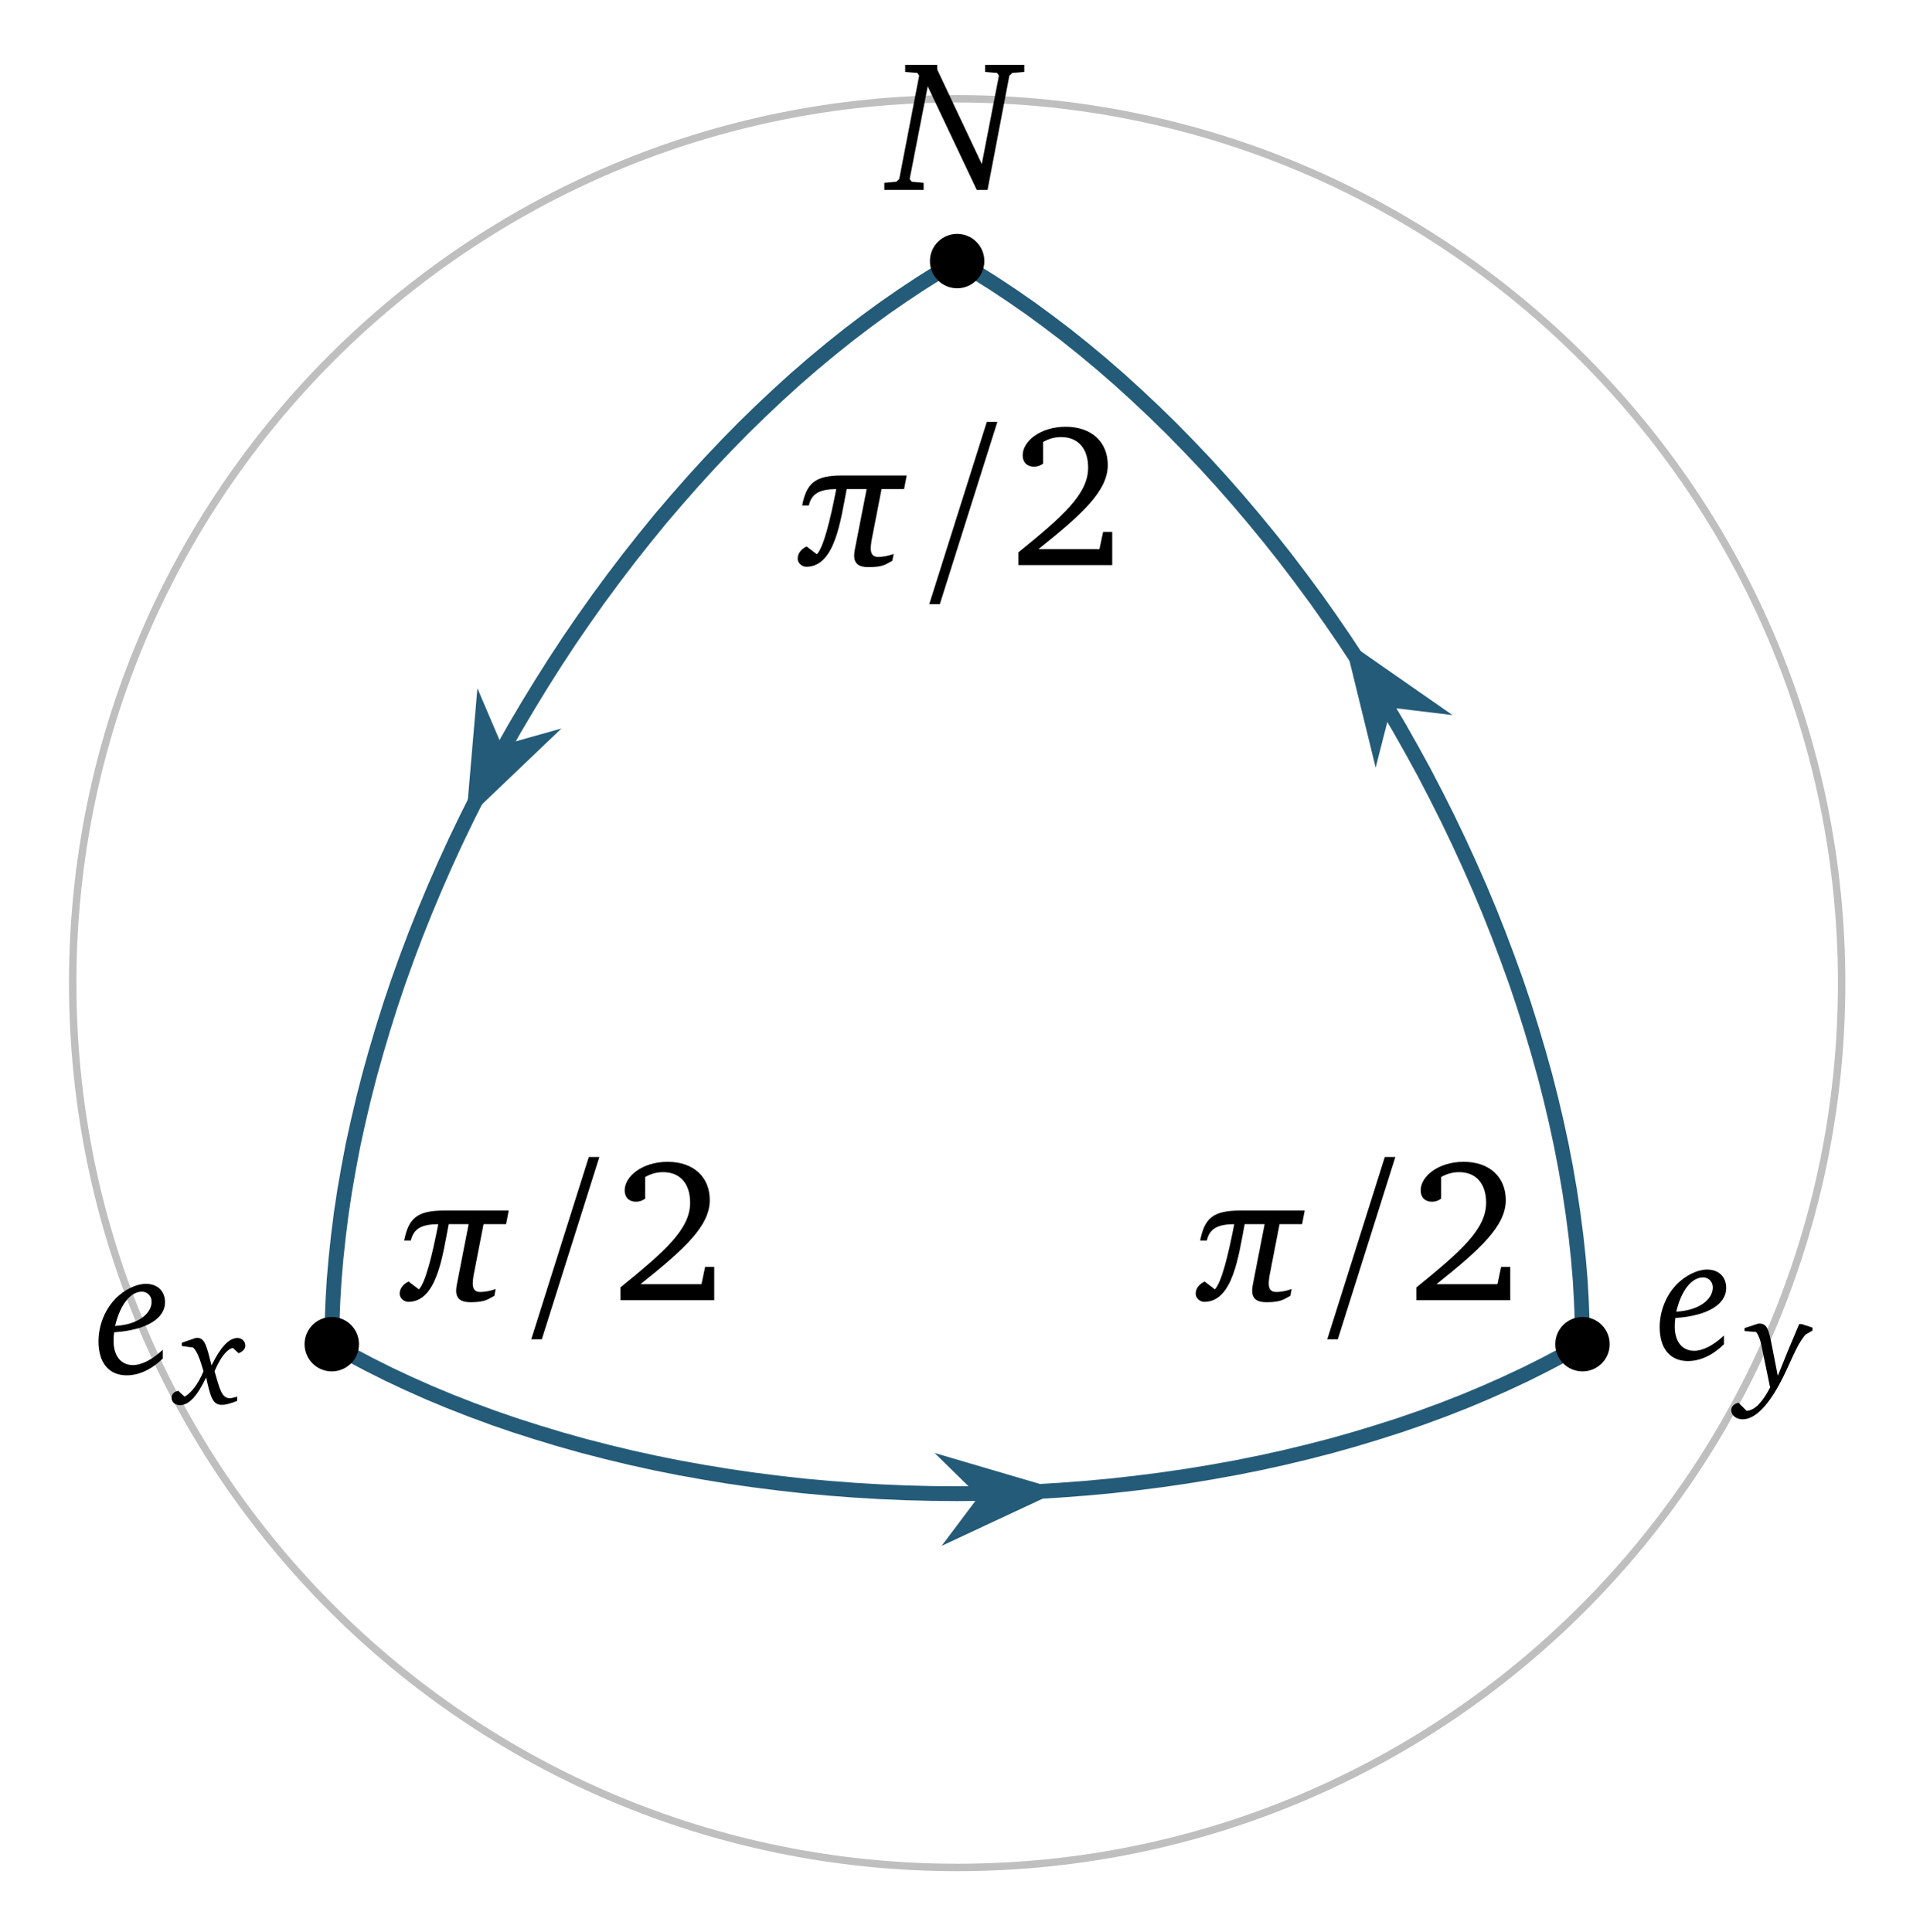
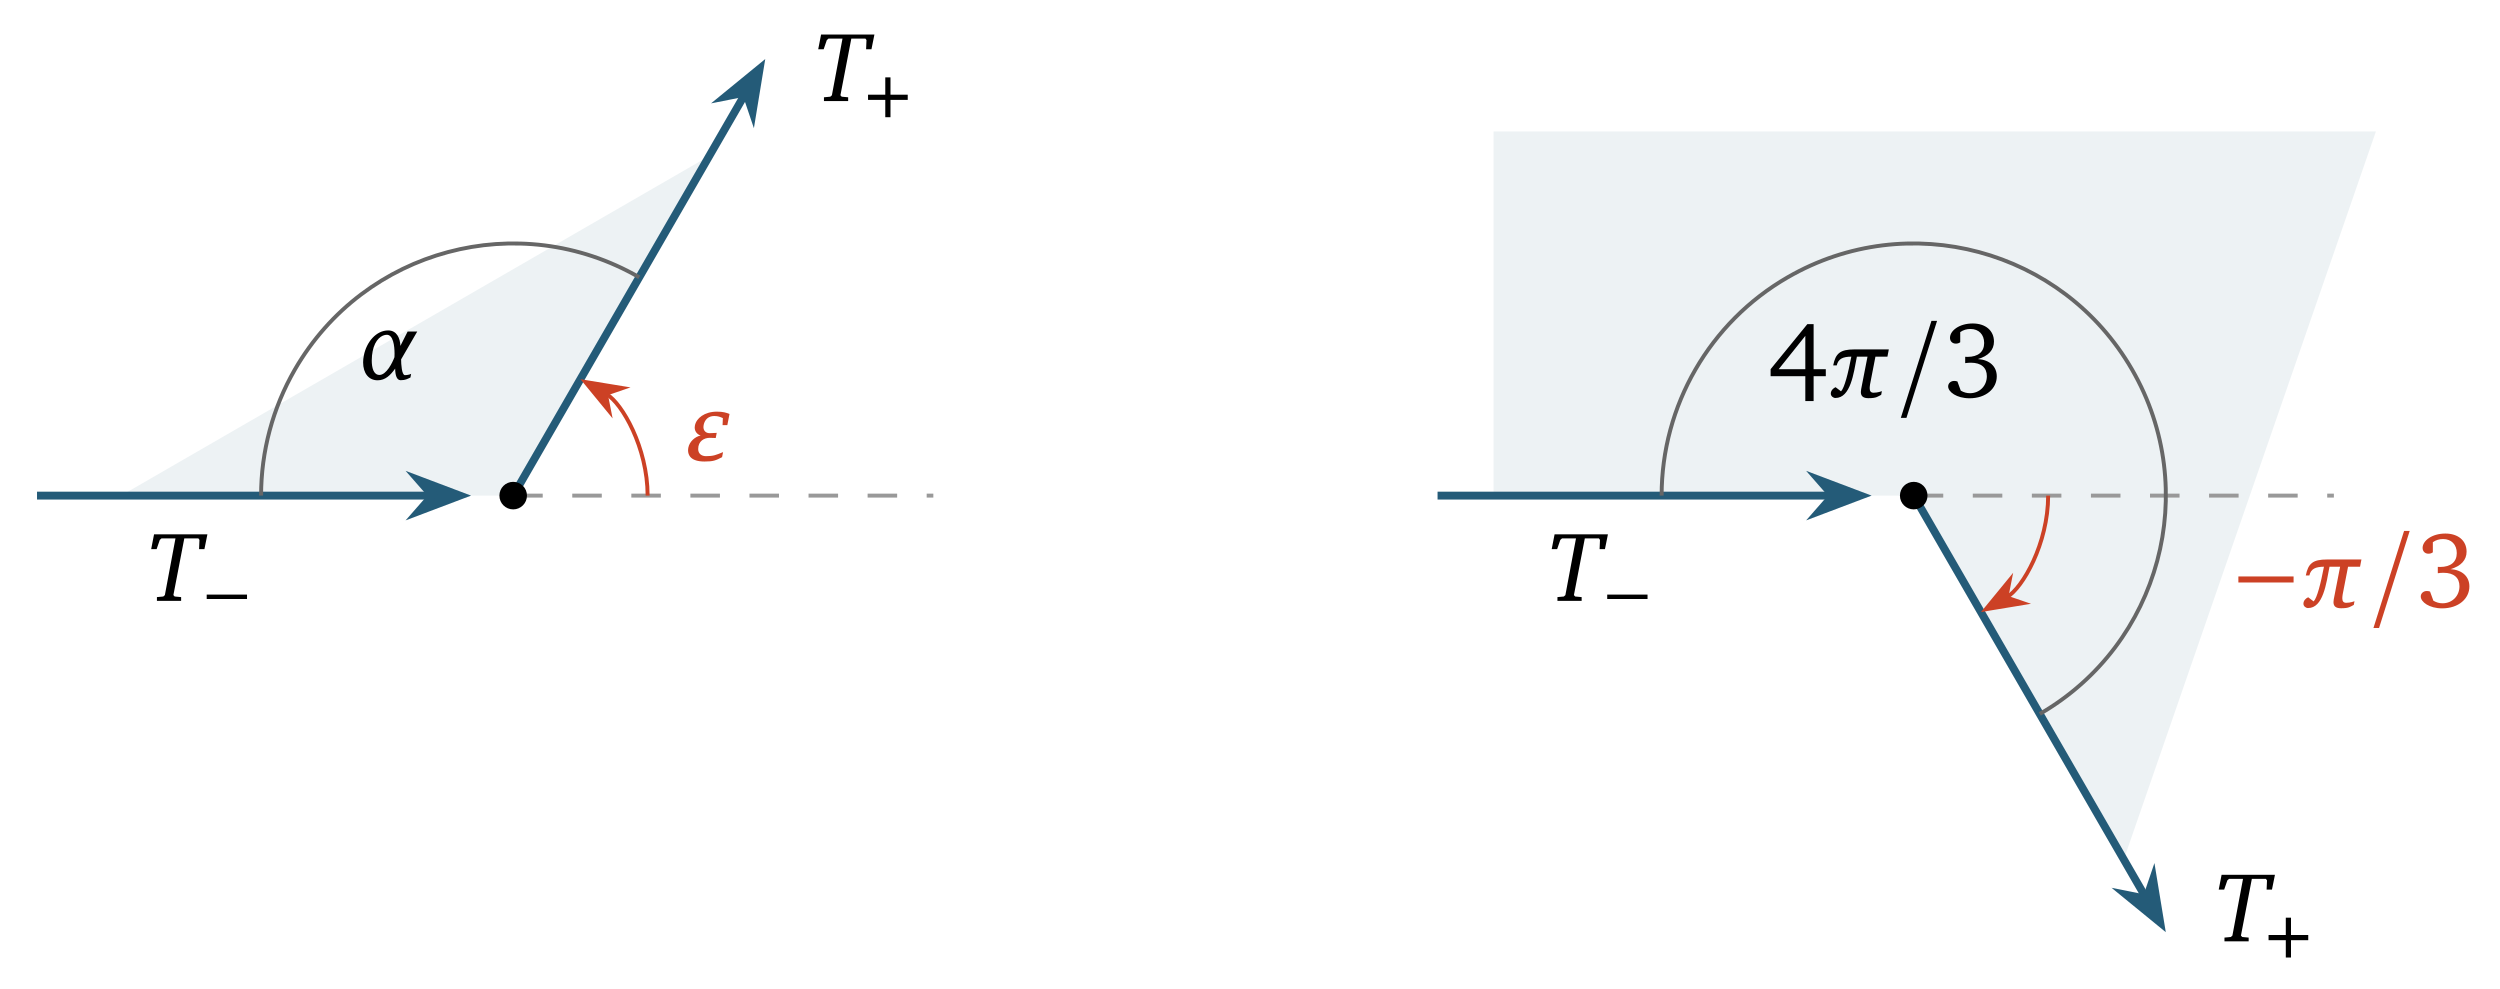
- <svg xmlns="http://www.w3.org/2000/svg" version="1.1" width="103pt" height="104pt" viewBox="0 -104 103 104">
+ <svg xmlns="http://www.w3.org/2000/svg" version="1.1" width="253pt" height="100pt" viewBox="0 -100 253 100">
  <g id="page1">
    <g transform="scale(1 -1)">
-       <path d="M99.16 51.059C99.16 77.359 77.836 98.68 51.535 98.68C25.234 98.68 3.914 77.359 3.914 51.059C3.914 24.754 25.234 3.434 51.535 3.434C77.836 3.434 99.16 24.754 99.16 51.059Z" stroke="#bfbfbf" fill="none" stroke-width=".399" />
-       <path d="M51.535 89.941L50.559 89.356L49.582 88.742L48.605 88.094L47.629 87.418L46.656 86.707L45.691 85.973L44.73 85.203L43.77 84.406L42.82 83.582L41.879 82.727L40.945 81.848L40.02 80.945L39.105 80.012L38.203 79.059L37.309 78.078L36.426 77.074L35.555 76.055L34.703 75.008L33.859 73.941L33.035 72.859L32.223 71.758L31.43 70.637L30.648 69.496L29.891 68.344L29.152 67.176L28.43 65.996L27.723 64.801L27.043 63.598L26.383 62.383L25.742 61.156L25.125 59.922L24.527 58.68L23.953 57.43L23.406 56.18L22.879 54.922L22.375 53.66L21.898 52.395L21.445 51.133L21.02 49.871L20.621 48.605L20.246 47.344L19.895 46.086L19.574 44.832L19.281 43.586L19.008 42.34L18.773 41.105L18.559 39.879L18.375 38.664L18.223 37.457L18.094 36.262L17.992 35.078L17.922 33.91L17.879 32.754L17.863 31.613" stroke="#245b78" fill="none" stroke-width=".797" stroke-miterlimit="10" />
-       <path d="M25.586 60.887L28.797 63.953L26.785 63.387L25.965 65.309Z" fill="#245b78" />
-       <path d="M25.586 60.887L28.797 63.953L26.785 63.387L25.965 65.309Z" stroke="#245b78" fill="none" stroke-width=".797" stroke-miterlimit="10" />
-       <path d="M17.863 31.613L18.859 31.059L19.879 30.52L20.926 29.996L22 29.492L23.098 29.004L24.223 28.535L25.371 28.086L26.535 27.656L27.723 27.246L28.938 26.859L30.164 26.488L31.414 26.137L32.676 25.812L33.953 25.504L35.25 25.219L36.559 24.957L37.879 24.719L39.211 24.5L40.555 24.305L41.906 24.133L43.266 23.98L44.633 23.855L46.008 23.75L47.387 23.668L48.77 23.609L50.152 23.574L51.535 23.562L52.918 23.574L54.305 23.609L55.684 23.668L57.062 23.75L58.438 23.855L59.805 23.98L61.164 24.133L62.516 24.305L63.859 24.5L65.191 24.719L66.512 24.957L67.82 25.219L69.117 25.504L70.398 25.812L71.66 26.137L72.906 26.488L74.133 26.859L75.348 27.246L76.535 27.656L77.703 28.086L78.852 28.535L79.969 29.004L81.07 29.492L82.144 29.996L83.191 30.52L84.215 31.059L85.207 31.613" stroke="#245b78" fill="none" stroke-width=".797" stroke-miterlimit="10" />
-       <path d="M56 23.668L51.738 24.922L53.23 23.457L51.977 21.789Z" fill="#245b78" />
-       <path d="M56 23.668L51.738 24.922L53.23 23.457L51.977 21.789Z" stroke="#245b78" fill="none" stroke-width=".797" stroke-miterlimit="10" />
-       <path d="M85.207 31.613L85.191 32.754L85.148 33.906L85.082 35.078L84.981 36.262L84.852 37.457L84.695 38.66L84.512 39.879L84.301 41.105L84.062 42.34L83.793 43.586L83.5 44.832L83.18 46.086L82.828 47.344L82.453 48.605L82.055 49.867L81.629 51.133L81.172 52.395L80.695 53.66L80.195 54.922L79.668 56.18L79.117 57.43L78.543 58.68L77.949 59.922L77.328 61.156L76.691 62.383L76.027 63.598L75.348 64.801L74.641 65.996L73.918 67.176L73.18 68.344L72.422 69.496L71.641 70.637L70.852 71.754L70.039 72.856L69.215 73.941L68.371 75.008L67.516 76.051L66.648 77.074L65.766 78.078L64.871 79.059L63.965 80.012L63.051 80.945L62.125 81.848L61.191 82.727L60.25 83.582L59.301 84.406L58.344 85.203L57.383 85.973L56.414 86.707L55.445 87.418L54.469 88.094L53.492 88.742L52.516 89.356L51.535 89.938" stroke="#245b78" fill="none" stroke-width=".797" stroke-miterlimit="10" />
-       <path d="M73.023 68.617L74.078 64.305L74.594 66.328L76.668 66.078Z" fill="#245b78" />
-       <path d="M73.023 68.617L74.078 64.305L74.594 66.328L76.668 66.078Z" stroke="#245b78" fill="none" stroke-width=".797" stroke-miterlimit="10" />
-       <path d="M53 89.941C53 90.75 52.344 91.406 51.535 91.406C50.727 91.406 50.07 90.75 50.07 89.941S50.727 88.477 51.535 88.477C52.344 88.477 53 89.133 53 89.941Z" />
-       <path d="M48.738 100.507V100.126L49.39 100.075L49.49 99.925L48.417 94.356L48.256 94.215L47.614 94.155V93.774H49.731V94.155L49.089 94.215L48.979 94.356L49.952 99.353L52.591 93.774H53.173L54.347 99.925L54.508 100.075L55.15 100.126V100.507H53.043V100.126L53.685 100.075L53.785 99.925L52.862 95.169L50.464 100.256V100.507H48.738Z" />
-       <path d="M19.328 31.613C19.328 32.422 18.672 33.078 17.863 33.078S16.398 32.422 16.398 31.613S17.055 30.148 17.863 30.148S19.328 30.805 19.328 31.613Z" />
-       <path d="M6.195 32.595C6.486 33.809 7.058 34.441 7.64 34.441C7.931 34.441 8.162 34.21 8.162 33.899C8.162 33.267 7.449 32.665 6.195 32.595ZM6.145 32.254C7.931 32.374 8.884 33.016 8.884 33.869C8.884 34.471 8.483 34.862 7.85 34.862C7.359 34.862 6.707 34.572 6.195 34.04C5.633 33.448 5.302 32.605 5.302 31.762C5.302 30.598 5.874 29.936 6.817 29.936C7.479 29.936 8.142 30.237 8.763 30.839V31.31C8.182 30.768 7.62 30.487 7.158 30.487C6.516 30.487 6.114 30.979 6.114 31.792C6.114 31.952 6.124 32.113 6.145 32.254Z" />
-       <path d="M10.531 31.946L9.79 31.69V31.514L10.399 31.433C10.597 31.25 10.766 30.824 10.956 30.157C10.656 29.431 10.267 28.962 9.937 28.786L9.6 29.101C9.373 29.057 9.24 28.925 9.24 28.727C9.24 28.493 9.416 28.331 9.695 28.331C10.179 28.331 10.619 28.822 11.096 29.82C11.338 28.779 11.433 28.346 11.946 28.346C12.144 28.346 12.423 28.419 12.768 28.559V28.786C12.591 28.735 12.459 28.705 12.379 28.705C11.939 28.705 11.836 29.167 11.55 30.157C11.873 30.905 12.195 31.323 12.533 31.411L12.848 31.125C13.083 31.22 13.207 31.36 13.207 31.536C13.207 31.763 13.024 31.946 12.789 31.946C12.328 31.946 11.873 31.455 11.389 30.472C11.132 31.47 11.044 31.954 10.612 31.954C10.582 31.954 10.56 31.946 10.531 31.946Z" />
-       <path d="M86.672 31.613C86.672 32.422 86.016 33.078 85.207 33.078S83.742 32.422 83.742 31.613S84.398 30.148 85.207 30.148S86.672 30.805 86.672 31.613Z" />
-       <path d="M90.256 33.364C90.547 34.578 91.119 35.21 91.701 35.21C91.992 35.21 92.223 34.979 92.223 34.668C92.223 34.036 91.51 33.434 90.256 33.364ZM90.206 33.023C91.992 33.143 92.945 33.785 92.945 34.638C92.945 35.24 92.544 35.632 91.911 35.632C91.42 35.632 90.768 35.341 90.256 34.809C89.694 34.217 89.363 33.374 89.363 32.531C89.363 31.367 89.935 30.705 90.878 30.705C91.54 30.705 92.203 31.006 92.825 31.608V32.079C92.243 31.537 91.681 31.257 91.219 31.257C90.577 31.257 90.175 31.748 90.175 32.561C90.175 32.721 90.185 32.882 90.206 33.023Z" />
-       <path d="M94.653 32.715L93.934 32.48V32.319L94.557 32.268C94.689 32.092 94.785 31.843 94.851 31.505L95.305 29.298L95.327 29.313C94.895 28.484 94.491 28.052 94.044 28.022L93.611 28.455C93.369 28.418 93.216 28.25 93.216 28.052C93.216 27.788 93.472 27.568 93.831 27.568C94.44 27.568 95.107 28.184 95.782 29.408C96.391 30.508 96.684 31.527 97.219 32.129L97.593 32.349V32.503L97.014 32.693H96.874C96.412 31.615 96.031 30.691 95.723 29.907L95.481 31.146C95.269 32.217 95.217 32.723 94.748 32.723C94.719 32.723 94.682 32.723 94.653 32.715Z" />
-       <path d="M42.949 73.92C42.949 73.659 43.2 73.479 43.411 73.479C44.956 73.479 45.257 75.957 45.588 77.663H46.662L46.02 74.372C46 74.261 45.99 74.171 45.99 74.081C45.99 73.619 46.281 73.459 46.762 73.459C47.595 73.459 47.716 73.639 48.047 73.8L48.117 74.171C48.117 74.171 47.716 74.01 47.284 74.01C46.993 74.01 46.883 74.171 46.883 74.482C46.883 74.592 46.903 74.723 46.923 74.873L47.465 77.663H48.679L48.819 78.395H45.347C43.882 78.395 43.431 77.984 43.19 76.78H43.551C43.702 77.462 44.193 77.653 45.026 77.663C44.695 75.947 44.334 74.512 43.983 74.151C43.752 74.331 43.431 74.572 43.431 74.572C43.2 74.472 42.949 74.241 42.949 73.92Z" />
-       <path d="M50.035 71.464H50.603L53.701 81.281H53.133L50.035 71.464Z" />
-       <path d="M55.915 74.431C58.326 76.351 59.646 77.583 59.646 78.958C59.646 80.19 58.784 81.019 57.377 81.019C56.024 81.019 55.064 80.245 55.064 79.481C55.064 79.11 55.293 78.87 55.675 78.87C55.85 78.87 56.013 78.925 56.166 79.034V80.201C56.493 80.387 56.81 80.463 57.137 80.463C58.042 80.463 58.588 79.852 58.588 78.816C58.588 77.387 57.224 76.198 54.835 74.256V73.569H59.886V75.358H59.395L59.199 74.431H55.915Z" />
-       <path d="M64.379 34.334C64.379 34.073 64.63 33.893 64.841 33.893C66.386 33.893 66.687 36.371 67.018 38.077H68.092L67.45 34.786C67.43 34.675 67.42 34.585 67.42 34.495C67.42 34.033 67.711 33.873 68.192 33.873C69.025 33.873 69.146 34.053 69.477 34.214L69.547 34.585C69.547 34.585 69.146 34.424 68.714 34.424C68.423 34.424 68.313 34.585 68.313 34.896C68.313 35.006 68.333 35.137 68.353 35.287L68.895 38.077H70.109L70.249 38.809H66.777C65.312 38.809 64.861 38.398 64.62 37.194H64.981C65.132 37.876 65.623 38.067 66.456 38.077C66.125 36.361 65.764 34.926 65.413 34.565C65.182 34.745 64.861 34.986 64.861 34.986C64.63 34.886 64.379 34.655 64.379 34.334Z" />
-       <path d="M71.465 31.878H72.033L75.131 41.695H74.563L71.465 31.878Z" />
-       <path d="M77.345 34.845C79.756 36.765 81.076 37.997 81.076 39.372C81.076 40.604 80.214 41.434 78.807 41.434C77.454 41.434 76.494 40.659 76.494 39.895C76.494 39.524 76.723 39.284 77.105 39.284C77.28 39.284 77.443 39.339 77.596 39.448V40.615C77.923 40.801 78.24 40.877 78.567 40.877C79.472 40.877 80.018 40.266 80.018 39.23C80.018 37.801 78.654 36.612 76.265 34.67V33.983H81.316V35.772H80.825L80.629 34.845H77.345Z" />
-       <path d="M21.519 34.334C21.519 34.073 21.77 33.893 21.981 33.893C23.526 33.893 23.827 36.371 24.158 38.077H25.232L24.59 34.786C24.57 34.675 24.56 34.585 24.56 34.495C24.56 34.033 24.851 33.873 25.332 33.873C26.165 33.873 26.286 34.053 26.617 34.214L26.687 34.585C26.687 34.585 26.286 34.424 25.854 34.424C25.563 34.424 25.453 34.585 25.453 34.896C25.453 35.006 25.473 35.137 25.493 35.287L26.035 38.077H27.249L27.389 38.809H23.917C22.452 38.809 22.001 38.398 21.76 37.194H22.121C22.272 37.876 22.763 38.067 23.596 38.077C23.265 36.361 22.904 34.926 22.553 34.565C22.322 34.745 22.001 34.986 22.001 34.986C21.77 34.886 21.519 34.655 21.519 34.334Z" />
-       <path d="M28.605 31.878H29.173L32.271 41.695H31.703L28.605 31.878Z" />
-       <path d="M34.485 34.845C36.896 36.765 38.216 37.997 38.216 39.372C38.216 40.604 37.354 41.434 35.947 41.434C34.594 41.434 33.634 40.659 33.634 39.895C33.634 39.524 33.863 39.284 34.245 39.284C34.42 39.284 34.583 39.339 34.736 39.448V40.615C35.063 40.801 35.379 40.877 35.707 40.877C36.612 40.877 37.158 40.266 37.158 39.23C37.158 37.801 35.794 36.612 33.405 34.67V33.983H38.456V35.772H37.965L37.769 34.845H34.485Z" />
+       <path d="M51.934 49.844H12.25L71.777 84.215Z" fill="#edf2f4" />
+       <path d="M3.746 49.844H43.57" stroke="#245b78" fill="none" stroke-width=".797" stroke-miterlimit="10" />
+       <path d="M46.547 49.844L42.395 51.414L43.77 49.844L42.395 48.273Z" fill="#245b78" />
+       <path d="M46.547 49.844L42.395 51.414L43.77 49.844L42.395 48.273Z" stroke="#245b78" fill="none" stroke-width=".797" stroke-miterlimit="10" />
+       <path d="M51.934 49.844L75.391 90.473" stroke="#245b78" fill="none" stroke-width=".797" stroke-miterlimit="10" />
+       <path d="M76.879 93.051L73.441 90.238L75.492 90.644L76.16 88.668Z" fill="#245b78" />
+       <g fill="none" stroke-miterlimit="10">
+         <path d="M76.879 93.051L73.441 90.238L75.492 90.644L76.16 88.668Z" stroke="#245b78" stroke-width=".797" />
+         <path d="M51.934 49.844H94.453" stroke="#999" stroke-width=".399" stroke-dasharray="2.989 2.989" />
+         <path d="M65.539 49.844C65.539 54.707 62.945 59.199 61.391 60.098" stroke="#cc4125" stroke-width=".399" />
+       </g>
+       <path d="M59.23 61.344L61.648 58.395L61.305 60.145L62.996 60.727Z" fill="#cc4125" />
+       <path d="M59.23 61.344L61.648 58.395L61.305 60.145L62.996 60.727Z" stroke="#cc4125" fill="none" stroke-width=".399" stroke-miterlimit="10" />
+       <path d="M64.691 71.938C52.488 78.984 36.887 74.805 29.84 62.602C27.602 58.723 26.422 54.32 26.422 49.844" stroke="#666" fill="none" stroke-width=".399" stroke-miterlimit="10" />
+       <path d="M71.83 55.692C72.061 55.692 72.432 55.672 72.432 55.672L72.532 56.194L71.85 56.163H71.81C71.429 56.163 71.188 56.414 71.188 56.786C71.188 56.846 71.198 56.916 71.208 56.986C71.318 57.548 71.709 57.9 72.281 57.9C72.683 57.9 72.894 57.799 73.154 57.689L73.124 56.976H73.606L73.827 58.11C73.475 58.241 73.174 58.341 72.552 58.341C71.288 58.341 70.465 57.669 70.325 56.936C70.314 56.866 70.304 56.796 70.304 56.736C70.304 56.364 70.525 56.053 70.907 55.923C70.335 55.822 69.773 55.291 69.662 54.708C69.652 54.628 69.632 54.538 69.632 54.428C69.632 53.956 69.883 53.294 71.298 53.294C72.191 53.294 72.442 53.404 73.074 53.735L73.174 54.247C72.462 53.956 72.201 53.836 71.449 53.836C70.997 53.836 70.656 54.087 70.656 54.558C70.656 55.371 71.268 55.692 71.83 55.692Z" fill="#cc4125" />
+       <path d="M40.973 62.036C40.662 62.046 40.592 63.139 40.592 63.631L42.227 66.451H41.254L40.521 64.996C40.491 65.768 40.16 66.561 39.287 66.561C38.063 66.561 37.08 65.377 36.819 64.012C36.769 63.772 36.748 63.541 36.748 63.32C36.748 62.236 37.31 61.514 38.214 61.514C38.996 61.514 39.508 62.025 39.99 62.698C40 62.015 40.15 61.524 40.541 61.524H40.551C41.043 61.524 41.224 61.654 41.535 61.795L41.605 62.166C41.425 62.076 41.174 62.036 40.973 62.036ZM39.919 63.852C39.709 63.28 39.096 62.056 38.404 62.056C37.792 62.056 37.621 62.798 37.621 63.521C37.621 63.862 37.661 64.203 37.712 64.454C37.953 65.678 38.645 66.12 39.147 66.12C39.789 66.12 39.929 65.016 39.929 64.203C39.929 64.072 39.929 63.962 39.919 63.852Z" />
+       <path d="M15.59 45.925L15.3 44.43H15.851L16.172 45.363L16.343 45.514H17.758L16.684 39.774L16.524 39.633L15.881 39.573V39.192H18.33V39.573L17.678 39.633L17.547 39.774L18.651 45.514H20.076L20.186 45.363L20.146 44.43H20.688L20.989 45.925H15.59Z" />
+       <path d="M24.998 39.381V39.827H20.918V39.381H24.998Z" />
+       <path d="M83.094 96.507L82.803 95.012H83.354L83.675 95.945L83.846 96.096H85.261L84.187 90.356L84.027 90.215L83.384 90.155V89.774H85.833V90.155L85.181 90.215L85.05 90.356L86.154 96.096H87.579L87.689 95.945L87.649 95.012H88.191L88.492 96.507H83.094Z" />
+       <path d="M89.591 90.417H87.846V89.891H89.591V88.138H90.117V89.891H91.862V90.417H90.117V92.17H89.591V90.417Z" />
+       <path d="M53.328 49.844C53.328 50.617 52.703 51.238 51.934 51.238C51.164 51.238 50.539 50.617 50.539 49.844C50.539 49.074 51.164 48.449 51.934 48.449C52.703 48.449 53.328 49.074 53.328 49.844Z" />
+       <path d="M151.148 49.844H193.668L214.93 13.02L240.441 86.695H151.148Z" fill="#edf2f4" />
+       <path d="M145.481 49.844H185.305" stroke="#245b78" fill="none" stroke-width=".797" stroke-miterlimit="10" />
+       <path d="M188.281 49.844L184.129 51.414L185.504 49.844L184.129 48.273Z" fill="#245b78" />
+       <path d="M188.281 49.844L184.129 51.414L185.504 49.844L184.129 48.273Z" stroke="#245b78" fill="none" stroke-width=".797" stroke-miterlimit="10" />
+       <path d="M193.668 49.844L217.125 9.215" stroke="#245b78" fill="none" stroke-width=".797" stroke-miterlimit="10" />
+       <path d="M218.613 6.641L217.894 11.023L217.222 9.043L215.175 9.453Z" fill="#245b78" />
+       <g fill="none" stroke-miterlimit="10">
+         <path d="M218.613 6.641L217.894 11.023L217.222 9.043L215.175 9.453Z" stroke="#245b78" stroke-width=".797" />
+         <path d="M193.668 49.844H236.188" stroke="#999" stroke-width=".399" stroke-dasharray="2.989 2.989" />
+         <path d="M207.273 49.844C207.273 44.984 204.68 40.492 203.125 39.594" stroke="#cc4125" stroke-width=".399" />
+       </g>
+       <path d="M200.961 38.344L204.727 38.965L203.039 39.543L203.383 41.297Z" fill="#cc4125" />
+       <path d="M200.961 38.344L204.727 38.965L203.039 39.543L203.383 41.297Z" stroke="#cc4125" fill="none" stroke-width=".399" stroke-miterlimit="10" />
+       <path d="M206.426 27.75C218.625 34.797 222.809 50.398 215.762 62.602C208.719 74.805 193.113 78.984 180.914 71.938C173.02 67.383 168.156 58.957 168.156 49.844" stroke="#666" fill="none" stroke-width=".399" stroke-miterlimit="10" />
+       <g fill="#cc4125">
+         <path d="M232.11 41.052V41.663H226.524V41.052H232.11Z" />
+         <path d="M233.107 38.905C233.107 38.644 233.358 38.464 233.569 38.464C235.114 38.464 235.415 40.942 235.746 42.648H236.82L236.178 39.357C236.158 39.247 236.148 39.156 236.148 39.066C236.148 38.604 236.438 38.444 236.92 38.444C237.753 38.444 237.873 38.624 238.205 38.785L238.275 39.156C238.275 39.156 237.873 38.996 237.442 38.996C237.151 38.996 237.041 39.156 237.041 39.467C237.041 39.577 237.061 39.708 237.081 39.858L237.623 42.648H238.837L238.977 43.381H235.505C234.04 43.381 233.589 42.969 233.348 41.765H233.709C233.86 42.447 234.351 42.638 235.184 42.648C234.853 40.932 234.492 39.497 234.141 39.136C233.91 39.317 233.589 39.557 233.589 39.557C233.358 39.457 233.107 39.226 233.107 38.905Z" />
+         <path d="M240.193 36.449H240.761L243.859 46.267H243.291L240.193 36.449Z" />
+         <path d="M247.993 42.405C249.062 42.71 249.618 43.332 249.618 44.172C249.618 45.274 248.778 46.005 247.469 46.005C246.106 46.005 245.168 45.274 245.168 44.554C245.168 44.205 245.408 43.965 245.757 43.965C245.931 43.965 246.073 44.008 246.204 44.107V45.132C246.52 45.35 246.858 45.448 247.24 45.448C248.08 45.448 248.626 44.892 248.626 44.03C248.626 43.147 248.037 42.623 246.935 42.623C246.858 42.623 246.782 42.634 246.706 42.634V41.99C246.913 42.023 247.109 42.034 247.284 42.034C248.331 42.034 248.898 41.532 248.898 40.67C248.898 39.699 248.178 38.947 247.186 38.947C246.858 38.947 246.553 39.034 246.258 39.208L245.92 40.136C245.8 40.179 245.691 40.19 245.593 40.19C245.244 40.19 244.982 39.95 244.982 39.634C244.982 39.078 245.844 38.434 247.142 38.434C248.822 38.434 249.902 39.427 249.902 40.648C249.902 41.641 249.204 42.317 247.993 42.405Z" />
+       </g>
+       <path d="M182.905 67.199L179.186 62.639V61.93H182.698V59.41H183.538V61.93H184.771V62.639H183.538V67.199H182.905ZM182.698 66.01V62.639H180.004L182.698 66.01Z" />
+       <path d="M185.278 60.165C185.278 59.904 185.529 59.724 185.74 59.724C187.285 59.724 187.586 62.202 187.917 63.908H188.991L188.349 60.617C188.329 60.506 188.319 60.416 188.319 60.326C188.319 59.864 188.609 59.704 189.091 59.704C189.924 59.704 190.044 59.884 190.376 60.045L190.446 60.416C190.446 60.416 190.044 60.256 189.613 60.256C189.322 60.256 189.212 60.416 189.212 60.727C189.212 60.837 189.232 60.968 189.252 61.118L189.794 63.908H191.008L191.148 64.641H187.676C186.211 64.641 185.76 64.229 185.519 63.025H185.88C186.031 63.707 186.522 63.898 187.355 63.908C187.024 62.192 186.663 60.757 186.312 60.396C186.081 60.576 185.76 60.817 185.76 60.817C185.529 60.717 185.278 60.486 185.278 60.165Z" />
+       <path d="M192.364 57.709H192.932L196.03 67.526H195.462L192.364 57.709Z" />
+       <path d="M200.164 63.665C201.233 63.97 201.789 64.592 201.789 65.432C201.789 66.534 200.949 67.265 199.64 67.265C198.277 67.265 197.339 66.534 197.339 65.814C197.339 65.465 197.579 65.225 197.928 65.225C198.102 65.225 198.244 65.268 198.375 65.366V66.392C198.691 66.61 199.029 66.708 199.411 66.708C200.251 66.708 200.797 66.152 200.797 65.29C200.797 64.406 200.208 63.883 199.106 63.883C199.029 63.883 198.953 63.894 198.877 63.894V63.25C199.084 63.283 199.28 63.294 199.455 63.294C200.502 63.294 201.069 62.792 201.069 61.93C201.069 60.959 200.349 60.207 199.357 60.207C199.029 60.207 198.724 60.294 198.429 60.468L198.091 61.396C197.971 61.439 197.862 61.45 197.764 61.45C197.415 61.45 197.153 61.21 197.153 60.894C197.153 60.338 198.015 59.694 199.313 59.694C200.993 59.694 202.073 60.687 202.073 61.908C202.073 62.901 201.375 63.577 200.164 63.665Z" />
+       <path d="M157.324 45.925L157.033 44.43H157.584L157.905 45.363L158.076 45.514H159.491L158.417 39.774L158.257 39.633L157.614 39.573V39.192H160.063V39.573L159.411 39.633L159.28 39.774L160.384 45.514H161.809L161.919 45.363L161.879 44.43H162.421L162.722 45.925H157.324Z" />
+       <path d="M166.73 39.381V39.827H162.65V39.381H166.73Z" />
+       <path d="M224.825 11.468L224.535 9.973H225.086L225.407 10.906L225.578 11.057H226.993L225.919 5.317L225.759 5.176L225.116 5.116V4.735H227.565V5.116L226.913 5.176L226.782 5.317L227.886 11.057H229.311L229.421 10.906L229.381 9.973H229.923L230.224 11.468H224.825Z" />
+       <path d="M231.323 5.378H229.578V4.852H231.323V3.099H231.849V4.852H233.594V5.378H231.849V7.131H231.323V5.378Z" />
+       <path d="M195.063 49.844C195.063 50.617 194.438 51.238 193.668 51.238S192.273 50.617 192.273 49.844C192.273 49.074 192.898 48.449 193.668 48.449S195.063 49.074 195.063 49.844Z" />
    </g>
  </g>
</svg>
